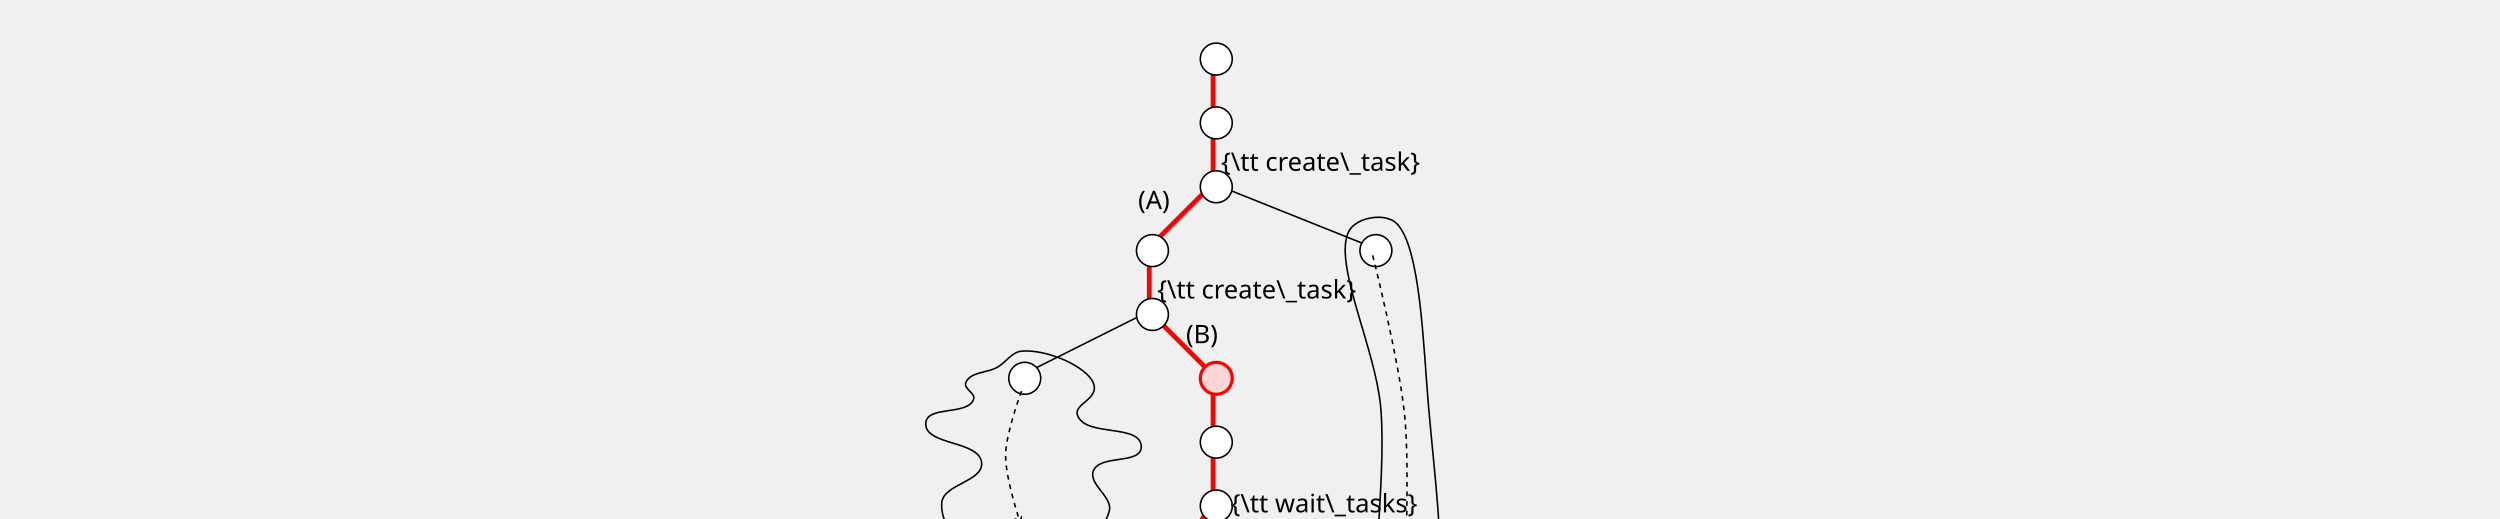
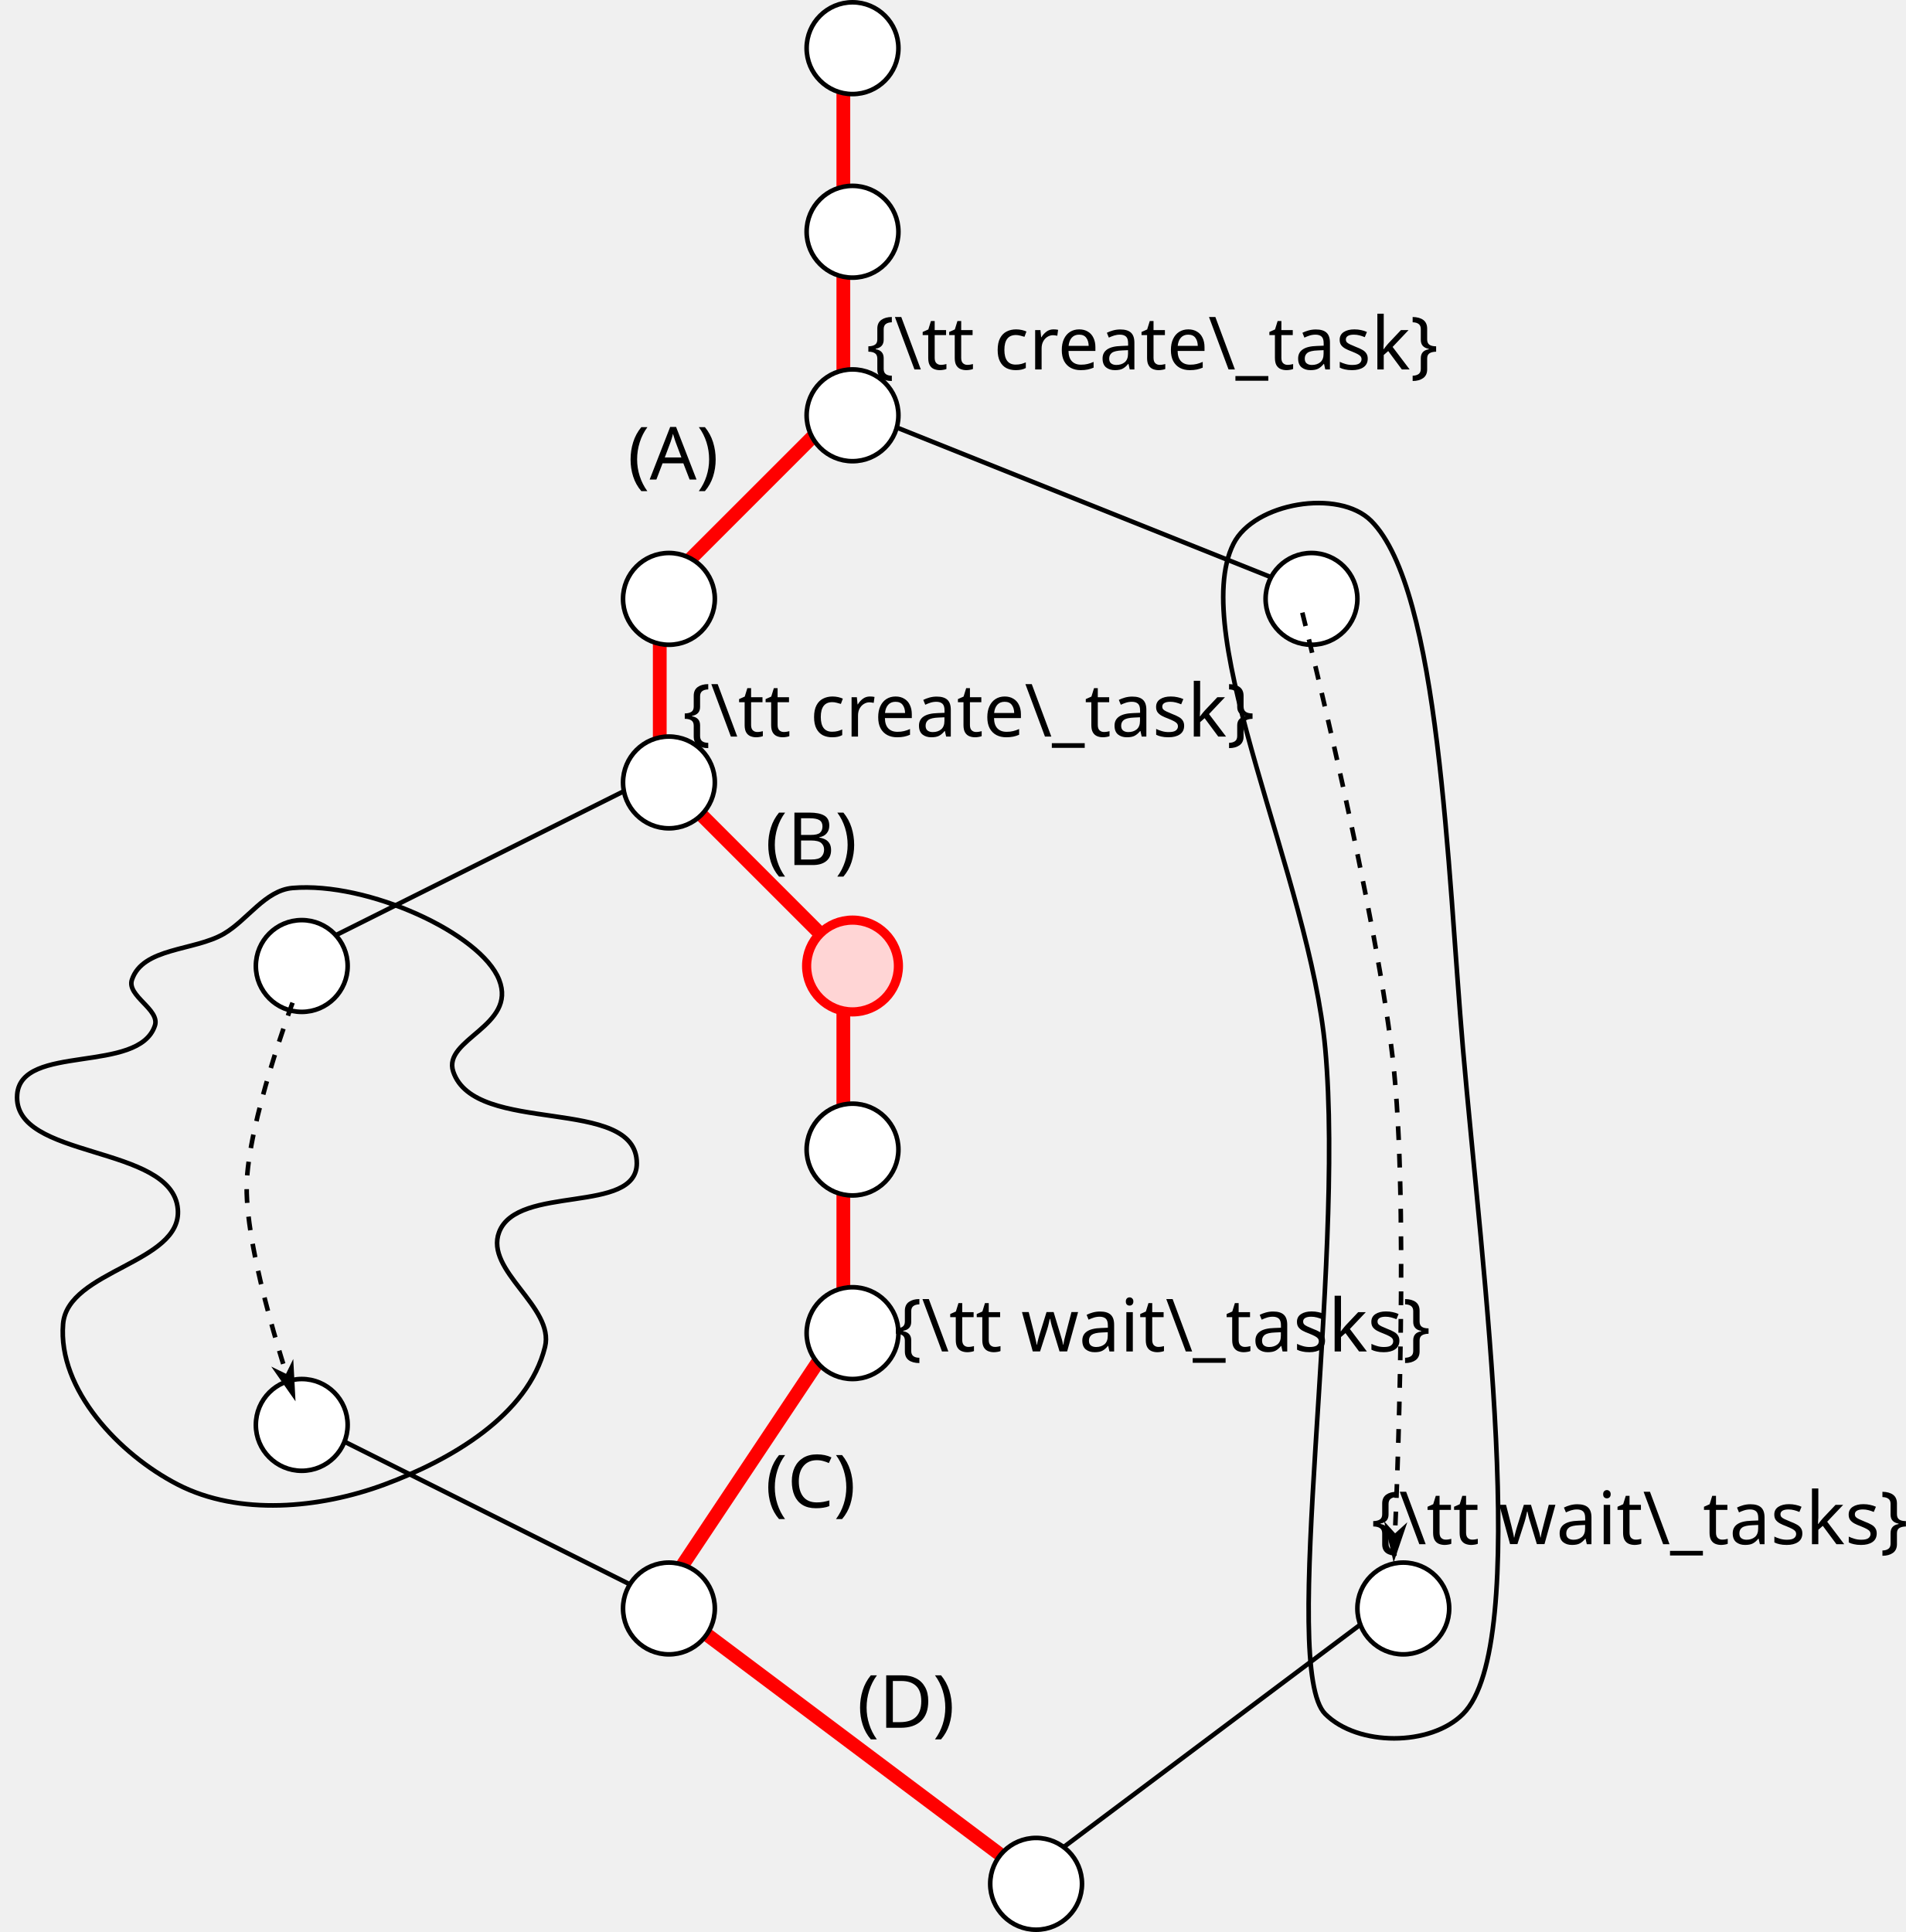
- <svg xmlns="http://www.w3.org/2000/svg" width="1253pt" height="260pt" viewBox="0.00 0.00 1253.00 260.00" id="svg2" version="1.1">
+ <svg xmlns="http://www.w3.org/2000/svg" width="332.205pt" height="336.8pt" viewBox="0 0 332.205 336.8" id="svg2" version="1.1">
  <defs id="defs410">
-     <marker orient="auto" refY="0.0" refX="0.0" id="Arrow1Mend" style="overflow:visible;">
-       <path id="path3893" d="M 0.0,0.0 L 5.0,-5.0 L -12.5,0.0 L 5.0,5.0 L 0.0,0.0 z " style="fill-rule:evenodd;stroke:#000000;stroke-width:1.0pt;" transform="scale(0.4) rotate(180) translate(10,0)" />
+     <marker orient="auto" refY="0" refX="0" id="Arrow1Mend" style="overflow:visible">
+       <path id="path3893" d="M 0,0 5,-5 -12.5,0 5,5 Z" style="fill-rule:evenodd;stroke:#000000;stroke-width:1pt" transform="matrix(-0.4,0,0,-0.4,-4,0)" />
    </marker>
-     <marker orient="auto" refY="0.0" refX="0.0" id="Arrow1Lstart" style="overflow:visible">
-       <path id="path3884" d="M 0.0,0.0 L 5.0,-5.0 L -12.5,0.0 L 5.0,5.0 L 0.0,0.0 z " style="fill-rule:evenodd;stroke:#000000;stroke-width:1.0pt" transform="scale(0.8) translate(12.5,0)" />
+     <marker orient="auto" refY="0" refX="0" id="Arrow1Lstart" style="overflow:visible">
+       <path id="path3884" d="M 0,0 5,-5 -12.5,0 5,5 Z" style="fill-rule:evenodd;stroke:#000000;stroke-width:1pt" transform="matrix(0.8,0,0,0.8,10,0)" />
    </marker>
-     <marker orient="auto" refY="0.0" refX="0.0" id="Arrow2Lstart" style="overflow:visible">
-       <path id="path3902" style="fill-rule:evenodd;stroke-width:0.625;stroke-linejoin:round" d="M 8.719,4.034 L -2.207,0.016 L 8.719,-4.002 C 6.973,-1.63 6.983,1.616 8.719,4.034 z " transform="scale(1.1) translate(1,0)" />
+     <marker orient="auto" refY="0" refX="0" id="Arrow2Lstart" style="overflow:visible">
+       <path id="path3902" style="fill-rule:evenodd;stroke-width:0.625;stroke-linejoin:round" d="M 8.719,4.034 -2.207,0.016 8.719,-4.002 c -1.745,2.372 -1.735,5.617 -6e-7,8.035 z" transform="matrix(1.1,0,0,1.1,1.1,0)" />
    </marker>
-     <marker orient="auto" refY="0.0" refX="0.0" id="Arrow1Lend" style="overflow:visible;">
-       <path id="path3947" d="M 0.0,0.0 L 5.0,-5.0 L -12.5,0.0 L 5.0,5.0 L 0.0,0.0 z " style="fill-rule:evenodd;stroke:#000000;stroke-width:1.0pt;" transform="scale(0.8) rotate(180) translate(12.5,0)" />
+     <marker orient="auto" refY="0" refX="0" id="Arrow1Lend" style="overflow:visible">
+       <path id="path3947" d="M 0,0 5,-5 -12.5,0 5,5 Z" style="fill-rule:evenodd;stroke:#000000;stroke-width:1pt" transform="matrix(-0.8,0,0,-0.8,-10,0)" />
    </marker>
  </defs>
-   <text xml:space="preserve" style="font-size:40px;font-style:normal;font-weight:normal;line-height:125%;letter-spacing:0px;word-spacing:0px;fill:#000000;fill-opacity:1;stroke:none;font-family:Sans" x="576.255" y="78.453" id="text4413" transform="scale(0.8,0.8)">
-     <tspan id="tspan4415" x="576.255" y="78.453" />
+   <text xml:space="preserve" style="font-style:normal;font-weight:normal;font-size:9.6px;line-height:0%;font-family:sans-serif;letter-spacing:0px;word-spacing:0px;fill:#000000;fill-opacity:1;stroke:none;stroke-width:0.8" x="0" y="41.562" id="text4413">
+     <tspan id="tspan4415" x="0" y="41.562" style="font-size:32px;line-height:1.25;font-family:sans-serif;stroke-width:0.8"> </tspan>
  </text>
-   <path style="fill:none;stroke:#ff0000;stroke-width:3;stroke-linecap:butt;stroke-linejoin:miter;stroke-opacity:1;stroke-miterlimit:4;stroke-dasharray:none" d="m 760,35 0,80 -40,40 0,40 40,40 0,80 -40,60 80,60" id="path4507" transform="scale(0.8,0.8)" />
-   <path style="fill:none;stroke:#000000;stroke-width:1px;stroke-linecap:butt;stroke-linejoin:miter;stroke-opacity:1" d="m 625,230 c 5.197,-3.016 9.012,-9.49 15,-10 16.356,-1.392 41.035,9.904 45,20 3.965,10.096 -12.357,12.929 -10,20 4.714,14.142 40,5.093 40,20 0,11.18 -26.027,4.549 -30,15 -3.19,8.389 12.141,16.284 10,25 -3.665,14.922 -20.589,24.669 -35,30 -14.068,5.204 -31.662,6.864 -45,0 -12.748,-6.56 -26.183,-20.712 -25,-35 0.972,-11.745 25.972,-13.255 25,-25 -1.183,-14.288 -36.121,-10.707 -35,-25 0.875,-11.146 26.464,-4.393 30,-15 1.179,-3.536 -6.179,-6.464 -5,-10 2.357,-7.071 13.553,-6.259 20,-10 z" id="path4511" transform="scale(0.8,0.8)" />
-   <path style="fill:none;stroke:#000000;stroke-width:1px;stroke-linecap:butt;stroke-linejoin:miter;stroke-opacity:1" d="m 640,335 80,40" id="path4515" transform="scale(0.8,0.8)" />
-   <path style="fill:none;stroke:#000000;stroke-width:1px;stroke-linecap:butt;stroke-linejoin:miter;stroke-opacity:1" d="m 720,195 -80,40" id="path4519" transform="scale(0.8,0.8)" />
-   <path style="fill:none;stroke:#000000;stroke-width:1px;stroke-linecap:butt;stroke-linejoin:miter;stroke-opacity:1" d="m 845,145 c 4.472,-8.944 22.929,-12.071 30,-5 15,15 16.654,76.235 20,115 4.156,48.154 15,130 0,145 -7.071,7.071 -22.929,7.071 -30,0 -10,-10 4.341,-96.862 0,-145 -3.347,-37.117 -30,-90 -20,-110 z" id="path4525" transform="scale(0.8,0.8)" />
-   <path style="fill:none;stroke:#000000;stroke-width:1px;stroke-linecap:butt;stroke-linejoin:miter;stroke-opacity:1" d="m 760,115 100,40" id="path4527" transform="scale(0.8,0.8)" />
-   <path style="fill:none;stroke:#000000;stroke-width:1px;stroke-linecap:butt;stroke-linejoin:miter;stroke-opacity:1" d="m 880,375 -80,60" id="path4529" transform="scale(0.8,0.8)" />
-   <path transform="matrix(0.8,0,0,0.8,217.6,1.6)" d="m 500,35 a 10,10 0 1 1 -20,0 10,10 0 1 1 20,0 z" id="path3805" style="fill:#ffffff;fill-opacity:1;stroke:#000000;stroke-width:1;stroke-miterlimit:4;stroke-opacity:1;stroke-dasharray:none;stroke-dashoffset:0" />
-   <path style="fill:#ffffff;fill-opacity:1;stroke:#000000;stroke-width:1;stroke-miterlimit:4;stroke-opacity:1;stroke-dasharray:none;stroke-dashoffset:0" id="path4489" d="m 500,35 a 10,10 0 1 1 -20,0 10,10 0 1 1 20,0 z" transform="matrix(0.8,0,0,0.8,217.6,33.6)" />
-   <path transform="matrix(0.8,0,0,0.8,217.6,65.6)" d="m 500,35 a 10,10 0 1 1 -20,0 10,10 0 1 1 20,0 z" id="path4491" style="fill:#ffffff;fill-opacity:1;stroke:#000000;stroke-width:1;stroke-miterlimit:4;stroke-opacity:1;stroke-dasharray:none;stroke-dashoffset:0" />
-   <path style="fill:#ffffff;fill-opacity:1;stroke:#000000;stroke-width:1;stroke-miterlimit:4;stroke-opacity:1;stroke-dasharray:none;stroke-dashoffset:0" id="path4493" d="m 500,35 a 10,10 0 1 1 -20,0 10,10 0 1 1 20,0 z" transform="matrix(0.8,0,0,0.8,185.6,97.6)" />
-   <path transform="matrix(0.8,0,0,0.8,185.6,129.6)" d="m 500,35 a 10,10 0 1 1 -20,0 10,10 0 1 1 20,0 z" id="path4495" style="fill:#ffffff;fill-opacity:1;stroke:#000000;stroke-width:1;stroke-miterlimit:4;stroke-opacity:1;stroke-dasharray:none;stroke-dashoffset:0" />
-   <path style="fill:#ffd5d5;fill-opacity:1;stroke:#ff0000;stroke-width:2;stroke-miterlimit:4;stroke-opacity:1;stroke-dasharray:none;stroke-dashoffset:0" id="path4497" d="m 500,35 a 10,10 0 1 1 -20,0 10,10 0 1 1 20,0 z" transform="matrix(0.8,0,0,0.8,217.6,161.6)" />
-   <path transform="matrix(0.8,0,0,0.8,217.6,193.6)" d="m 500,35 a 10,10 0 1 1 -20,0 10,10 0 1 1 20,0 z" id="path4499" style="fill:#ffffff;fill-opacity:1;stroke:#000000;stroke-width:1;stroke-miterlimit:4;stroke-opacity:1;stroke-dasharray:none;stroke-dashoffset:0" />
-   <path style="fill:#ffffff;fill-opacity:1;stroke:#000000;stroke-width:1;stroke-miterlimit:4;stroke-opacity:1;stroke-dasharray:none;stroke-dashoffset:0" id="path4501" d="m 500,35 a 10,10 0 1 1 -20,0 10,10 0 1 1 20,0 z" transform="matrix(0.8,0,0,0.8,217.6,225.6)" />
-   <path transform="matrix(0.8,0,0,0.8,185.6,273.6)" d="m 500,35 a 10,10 0 1 1 -20,0 10,10 0 1 1 20,0 z" id="path4503" style="fill:#ffffff;fill-opacity:1;stroke:#000000;stroke-width:1;stroke-miterlimit:4;stroke-opacity:1;stroke-dasharray:none;stroke-dashoffset:0" />
-   <path style="fill:#ffffff;fill-opacity:1;stroke:#000000;stroke-width:1;stroke-miterlimit:4;stroke-opacity:1;stroke-dasharray:none;stroke-dashoffset:0" id="path4505" d="m 500,35 a 10,10 0 1 1 -20,0 10,10 0 1 1 20,0 z" transform="matrix(0.8,0,0,0.8,249.6,321.6)" />
-   <path style="fill:#ffffff;fill-opacity:1;stroke:#000000;stroke-width:1;stroke-miterlimit:4;stroke-opacity:1;stroke-dasharray:none;stroke-dashoffset:0" id="path4523" d="m 500,35 a 10,10 0 1 1 -20,0 10,10 0 1 1 20,0 z" transform="matrix(0.8,0,0,0.8,313.6,273.6)" />
-   <path transform="matrix(0.8,0,0,0.8,297.6,97.6)" d="m 500,35 a 10,10 0 1 1 -20,0 10,10 0 1 1 20,0 z" id="path4521" style="fill:#ffffff;fill-opacity:1;stroke:#000000;stroke-width:1;stroke-miterlimit:4;stroke-opacity:1;stroke-dasharray:none;stroke-dashoffset:0" />
-   <path transform="matrix(0.8,0,0,0.8,121.6,161.6)" d="m 500,35 a 10,10 0 1 1 -20,0 10,10 0 1 1 20,0 z" id="path4517" style="fill:#ffffff;fill-opacity:1;stroke:#000000;stroke-width:1;stroke-miterlimit:4;stroke-opacity:1;stroke-dasharray:none;stroke-dashoffset:0" />
-   <path style="fill:#ffffff;fill-opacity:1;stroke:#000000;stroke-width:1;stroke-miterlimit:4;stroke-opacity:1;stroke-dasharray:none;stroke-dashoffset:0" id="path4513" d="m 500,35 a 10,10 0 1 1 -20,0 10,10 0 1 1 20,0 z" transform="matrix(0.8,0,0,0.8,121.6,241.6)" />
-   <text xml:space="preserve" style="font-size:32px;font-style:normal;font-weight:normal;line-height:125%;letter-spacing:0px;word-spacing:0px;fill:#000000;fill-opacity:1;stroke:none;font-family:Sans" x="612" y="85.6" id="text4531">
-     <tspan id="tspan4533" x="612" y="85.6" style="font-size:12.8px">{\tt create\_task}</tspan>
+   <path style="fill:none;stroke:#ff0000;stroke-width:2.4;stroke-linecap:butt;stroke-linejoin:miter;stroke-miterlimit:4;stroke-dasharray:none;stroke-opacity:1" d="m 146.996,6.8 v 64 l -32,32 v 32 l 32,32 v 64 l -32,48 64,48" id="path4507" />
+   <path style="fill:none;stroke:#000000;stroke-width:0.8px;stroke-linecap:butt;stroke-linejoin:miter;stroke-opacity:1" d="m 38.996,162.8 c 4.158,-2.413 7.21,-7.592 12,-8 13.085,-1.113 32.828,7.923 36,16 3.172,8.077 -9.886,10.343 -8,16 3.771,11.314 32,4.074 32,16 0,8.944 -20.821,3.64 -24,12 -2.552,6.712 9.713,13.027 8,20 -2.932,11.938 -16.471,19.735 -28,24 -11.255,4.163 -25.33,5.491 -36,0 -10.199,-5.248 -20.946,-16.569 -20,-28 0.778,-9.396 20.778,-10.604 20,-20 -0.946,-11.431 -28.897,-8.565 -28,-20 0.7,-8.917 21.172,-3.515 24,-12 0.943,-2.828 -4.943,-5.172 -4,-8 1.886,-5.657 10.843,-5.007 16,-8 z" id="path4511" />
+   <path style="fill:none;stroke:#000000;stroke-width:0.8px;stroke-linecap:butt;stroke-linejoin:miter;stroke-opacity:1" d="m 50.996,246.8 64,32" id="path4515" />
+   <path style="fill:none;stroke:#000000;stroke-width:0.8px;stroke-linecap:butt;stroke-linejoin:miter;stroke-opacity:1" d="m 114.996,134.8 -64,32" id="path4519" />
+   <path style="fill:none;stroke:#000000;stroke-width:0.8px;stroke-linecap:butt;stroke-linejoin:miter;stroke-opacity:1" d="m 214.996,94.8 c 3.578,-7.155 18.343,-9.657 24,-4 12,12 13.323,60.988 16,92 3.325,38.523 12,104 0,116 -5.657,5.657 -18.343,5.657 -24,0 -8,-8 3.472,-77.49 0,-116 -2.677,-29.694 -24,-72 -16,-88 z" id="path4525" />
+   <path style="fill:none;stroke:#000000;stroke-width:0.8px;stroke-linecap:butt;stroke-linejoin:miter;stroke-opacity:1" d="m 146.996,70.8 80,32" id="path4527" />
+   <path style="fill:none;stroke:#000000;stroke-width:0.8px;stroke-linecap:butt;stroke-linejoin:miter;stroke-opacity:1" d="m 242.996,278.8 -64,48" id="path4529" />
+   <circle id="path3805" style="fill:#ffffff;fill-opacity:1;stroke:#000000;stroke-width:0.8;stroke-miterlimit:4;stroke-dasharray:none;stroke-dashoffset:0;stroke-opacity:1" cx="148.596" cy="8.4" r="8" />
+   <circle style="fill:#ffffff;fill-opacity:1;stroke:#000000;stroke-width:0.8;stroke-miterlimit:4;stroke-dasharray:none;stroke-dashoffset:0;stroke-opacity:1" id="path4489" cx="148.596" cy="40.4" r="8" />
+   <circle id="path4491" style="fill:#ffffff;fill-opacity:1;stroke:#000000;stroke-width:0.8;stroke-miterlimit:4;stroke-dasharray:none;stroke-dashoffset:0;stroke-opacity:1" cx="148.596" cy="72.4" r="8" />
+   <circle style="fill:#ffffff;fill-opacity:1;stroke:#000000;stroke-width:0.8;stroke-miterlimit:4;stroke-dasharray:none;stroke-dashoffset:0;stroke-opacity:1" id="path4493" cx="116.596" cy="104.4" r="8" />
+   <circle id="path4495" style="fill:#ffffff;fill-opacity:1;stroke:#000000;stroke-width:0.8;stroke-miterlimit:4;stroke-dasharray:none;stroke-dashoffset:0;stroke-opacity:1" cx="116.596" cy="136.4" r="8" />
+   <circle style="fill:#ffd5d5;fill-opacity:1;stroke:#ff0000;stroke-width:1.6;stroke-miterlimit:4;stroke-dasharray:none;stroke-dashoffset:0;stroke-opacity:1" id="path4497" cx="148.596" cy="168.4" r="8" />
+   <circle id="path4499" style="fill:#ffffff;fill-opacity:1;stroke:#000000;stroke-width:0.8;stroke-miterlimit:4;stroke-dasharray:none;stroke-dashoffset:0;stroke-opacity:1" cx="148.596" cy="200.4" r="8" />
+   <circle style="fill:#ffffff;fill-opacity:1;stroke:#000000;stroke-width:0.8;stroke-miterlimit:4;stroke-dasharray:none;stroke-dashoffset:0;stroke-opacity:1" id="path4501" cx="148.596" cy="232.4" r="8" />
+   <circle id="path4503" style="fill:#ffffff;fill-opacity:1;stroke:#000000;stroke-width:0.8;stroke-miterlimit:4;stroke-dasharray:none;stroke-dashoffset:0;stroke-opacity:1" cx="116.596" cy="280.4" r="8" />
+   <circle style="fill:#ffffff;fill-opacity:1;stroke:#000000;stroke-width:0.8;stroke-miterlimit:4;stroke-dasharray:none;stroke-dashoffset:0;stroke-opacity:1" id="path4505" cx="180.596" cy="328.4" r="8" />
+   <circle style="fill:#ffffff;fill-opacity:1;stroke:#000000;stroke-width:0.8;stroke-miterlimit:4;stroke-dasharray:none;stroke-dashoffset:0;stroke-opacity:1" id="path4523" cx="244.596" cy="280.4" r="8" />
+   <circle id="path4521" style="fill:#ffffff;fill-opacity:1;stroke:#000000;stroke-width:0.8;stroke-miterlimit:4;stroke-dasharray:none;stroke-dashoffset:0;stroke-opacity:1" cx="228.596" cy="104.4" r="8" />
+   <circle id="path4517" style="fill:#ffffff;fill-opacity:1;stroke:#000000;stroke-width:0.8;stroke-miterlimit:4;stroke-dasharray:none;stroke-dashoffset:0;stroke-opacity:1" cx="52.596" cy="168.4" r="8" />
+   <circle style="fill:#ffffff;fill-opacity:1;stroke:#000000;stroke-width:0.8;stroke-miterlimit:4;stroke-dasharray:none;stroke-dashoffset:0;stroke-opacity:1" id="path4513" cx="52.596" cy="248.4" r="8" />
+   <text xml:space="preserve" style="font-style:normal;font-weight:normal;line-height:0%;font-family:sans-serif;letter-spacing:0px;word-spacing:0px;fill:#000000;fill-opacity:1;stroke:none" x="150.996" y="64.4" id="text4531">
+     <tspan id="tspan4533" x="150.996" y="64.4" style="font-size:12.8px;line-height:1.25;font-family:sans-serif">{\tt create\_task}</tspan>
  </text>
-   <text id="text4539" y="149.6" x="580" style="font-size:32px;font-style:normal;font-weight:normal;line-height:125%;letter-spacing:0px;word-spacing:0px;fill:#000000;fill-opacity:1;stroke:none;font-family:Sans" xml:space="preserve">
-     <tspan style="font-size:12.8px" y="149.6" x="580" id="tspan4541">{\tt create\_task}</tspan>
+   <text id="text4539" y="128.4" x="118.996" style="font-style:normal;font-weight:normal;line-height:0%;font-family:sans-serif;letter-spacing:0px;word-spacing:0px;fill:#000000;fill-opacity:1;stroke:none" xml:space="preserve">
+     <tspan style="font-size:12.8px;line-height:1.25;font-family:sans-serif" y="128.4" x="118.996" id="tspan4541">{\tt create\_task}</tspan>
  </text>
-   <text id="text4543" y="256.8" x="616.8" style="font-size:32px;font-style:normal;font-weight:normal;line-height:125%;letter-spacing:0px;word-spacing:0px;fill:#000000;fill-opacity:1;stroke:none;font-family:Sans" xml:space="preserve">
-     <tspan style="font-size:12.8px" y="256.8" x="616.8" id="tspan4545">{\tt wait\_tasks}</tspan>
+   <text id="text4543" y="235.6" x="155.796" style="font-style:normal;font-weight:normal;line-height:0%;font-family:sans-serif;letter-spacing:0px;word-spacing:0px;fill:#000000;fill-opacity:1;stroke:none" xml:space="preserve">
+     <tspan style="font-size:12.8px;line-height:1.25;font-family:sans-serif" y="235.6" x="155.796" id="tspan4545">{\tt wait\_tasks}</tspan>
  </text>
-   <text xml:space="preserve" style="font-size:32px;font-style:normal;font-weight:normal;line-height:125%;letter-spacing:0px;word-spacing:0px;fill:#000000;fill-opacity:1;stroke:none;font-family:Sans" x="700" y="290.4" id="text4547">
-     <tspan id="tspan4549" x="700" y="290.4" style="font-size:12.8px">{\tt wait\_tasks}</tspan>
+   <text xml:space="preserve" style="font-style:normal;font-weight:normal;line-height:0%;font-family:sans-serif;letter-spacing:0px;word-spacing:0px;fill:#000000;fill-opacity:1;stroke:none" x="238.996" y="269.2" id="text4547">
+     <tspan id="tspan4549" x="238.996" y="269.2" style="font-size:12.8px;line-height:1.25;font-family:sans-serif">{\tt wait\_tasks}</tspan>
  </text>
-   <path style="fill:none;stroke:#000000;stroke-width:1;stroke-linecap:butt;stroke-linejoin:miter;stroke-miterlimit:4;stroke-opacity:1;stroke-dasharray:3, 3;stroke-dashoffset:0;marker-end:url(#Arrow1Mend)" d="m 640,245 c 0,0 -9.819,26.258 -10,40 -0.202,15.365 10,45 10,45" id="path4551" transform="scale(0.8,0.8)" />
-   <path style="fill:none;stroke:#000000;stroke-width:1;stroke-linecap:butt;stroke-linejoin:miter;stroke-miterlimit:4;stroke-opacity:1;stroke-dasharray:3, 3;stroke-dashoffset:0;marker-end:url(#Arrow1Mend)" d="m 860,160 c 0,0 16.65,66.172 20,100 3.449,34.83 0,105 0,105" id="path4929" transform="scale(0.8,0.8)" />
-   <text id="text3023" y="104.8" x="570.4" style="font-size:32px;font-style:normal;font-weight:normal;line-height:125%;letter-spacing:0px;word-spacing:0px;fill:#000000;fill-opacity:1;stroke:none;font-family:Sans" xml:space="preserve">
-     <tspan style="font-size:12.8px" y="104.8" x="570.4" id="tspan3025">(A)</tspan>
+   <path style="fill:none;stroke:#000000;stroke-width:0.8;stroke-linecap:butt;stroke-linejoin:miter;stroke-miterlimit:4;stroke-dasharray:2.4, 2.4;stroke-dashoffset:0;stroke-opacity:1;marker-end:url(#Arrow1Mend)" d="m 50.996,174.8 c 0,0 -7.855,21.006 -8,32 -0.162,12.292 8,36 8,36" id="path4551" />
+   <path style="fill:none;stroke:#000000;stroke-width:0.8;stroke-linecap:butt;stroke-linejoin:miter;stroke-miterlimit:4;stroke-dasharray:2.4, 2.4;stroke-dashoffset:0;stroke-opacity:1;marker-end:url(#Arrow1Mend)" d="m 226.996,106.8 c 0,0 13.32,52.938 16,80 2.759,27.864 0,84 0,84" id="path4929" />
+   <text id="text3023" y="83.6" x="109.395" style="font-style:normal;font-weight:normal;line-height:0%;font-family:sans-serif;letter-spacing:0px;word-spacing:0px;fill:#000000;fill-opacity:1;stroke:none" xml:space="preserve">
+     <tspan style="font-size:12.8px;line-height:1.25;font-family:sans-serif" y="83.6" x="109.395" id="tspan3025">(A)</tspan>
  </text>
-   <text xml:space="preserve" style="font-size:32px;font-style:normal;font-weight:normal;line-height:125%;letter-spacing:0px;word-spacing:0px;fill:#000000;fill-opacity:1;stroke:none;font-family:Sans" x="594.4" y="172" id="text3027">
-     <tspan id="tspan3029" x="594.4" y="172" style="font-size:12.8px">(B)</tspan>
+   <text xml:space="preserve" style="font-style:normal;font-weight:normal;line-height:0%;font-family:sans-serif;letter-spacing:0px;word-spacing:0px;fill:#000000;fill-opacity:1;stroke:none" x="133.396" y="150.8" id="text3027">
+     <tspan id="tspan3029" x="133.396" y="150.8" style="font-size:12.8px;line-height:1.25;font-family:sans-serif">(B)</tspan>
  </text>
-   <text id="text3031" y="284" x="594.4" style="font-size:32px;font-style:normal;font-weight:normal;line-height:125%;letter-spacing:0px;word-spacing:0px;fill:#000000;fill-opacity:1;stroke:none;font-family:Sans" xml:space="preserve">
-     <tspan style="font-size:12.8px" y="284" x="594.4" id="tspan3033">(C)</tspan>
+   <text id="text3031" y="262.8" x="133.396" style="font-style:normal;font-weight:normal;line-height:0%;font-family:sans-serif;letter-spacing:0px;word-spacing:0px;fill:#000000;fill-opacity:1;stroke:none" xml:space="preserve">
+     <tspan style="font-size:12.8px;line-height:1.25;font-family:sans-serif" y="262.8" x="133.396" id="tspan3033">(C)</tspan>
  </text>
-   <text xml:space="preserve" style="font-size:32px;font-style:normal;font-weight:normal;line-height:125%;letter-spacing:0px;word-spacing:0px;fill:#000000;fill-opacity:1;stroke:none;font-family:Sans" x="610.4" y="322.4" id="text3035">
-     <tspan id="tspan3037" x="610.4" y="322.4" style="font-size:12.8px">(D)</tspan>
+   <text xml:space="preserve" style="font-style:normal;font-weight:normal;line-height:0%;font-family:sans-serif;letter-spacing:0px;word-spacing:0px;fill:#000000;fill-opacity:1;stroke:none" x="149.396" y="301.2" id="text3035">
+     <tspan id="tspan3037" x="149.396" y="301.2" style="font-size:12.8px;line-height:1.25;font-family:sans-serif">(D)</tspan>
  </text>
</svg>
